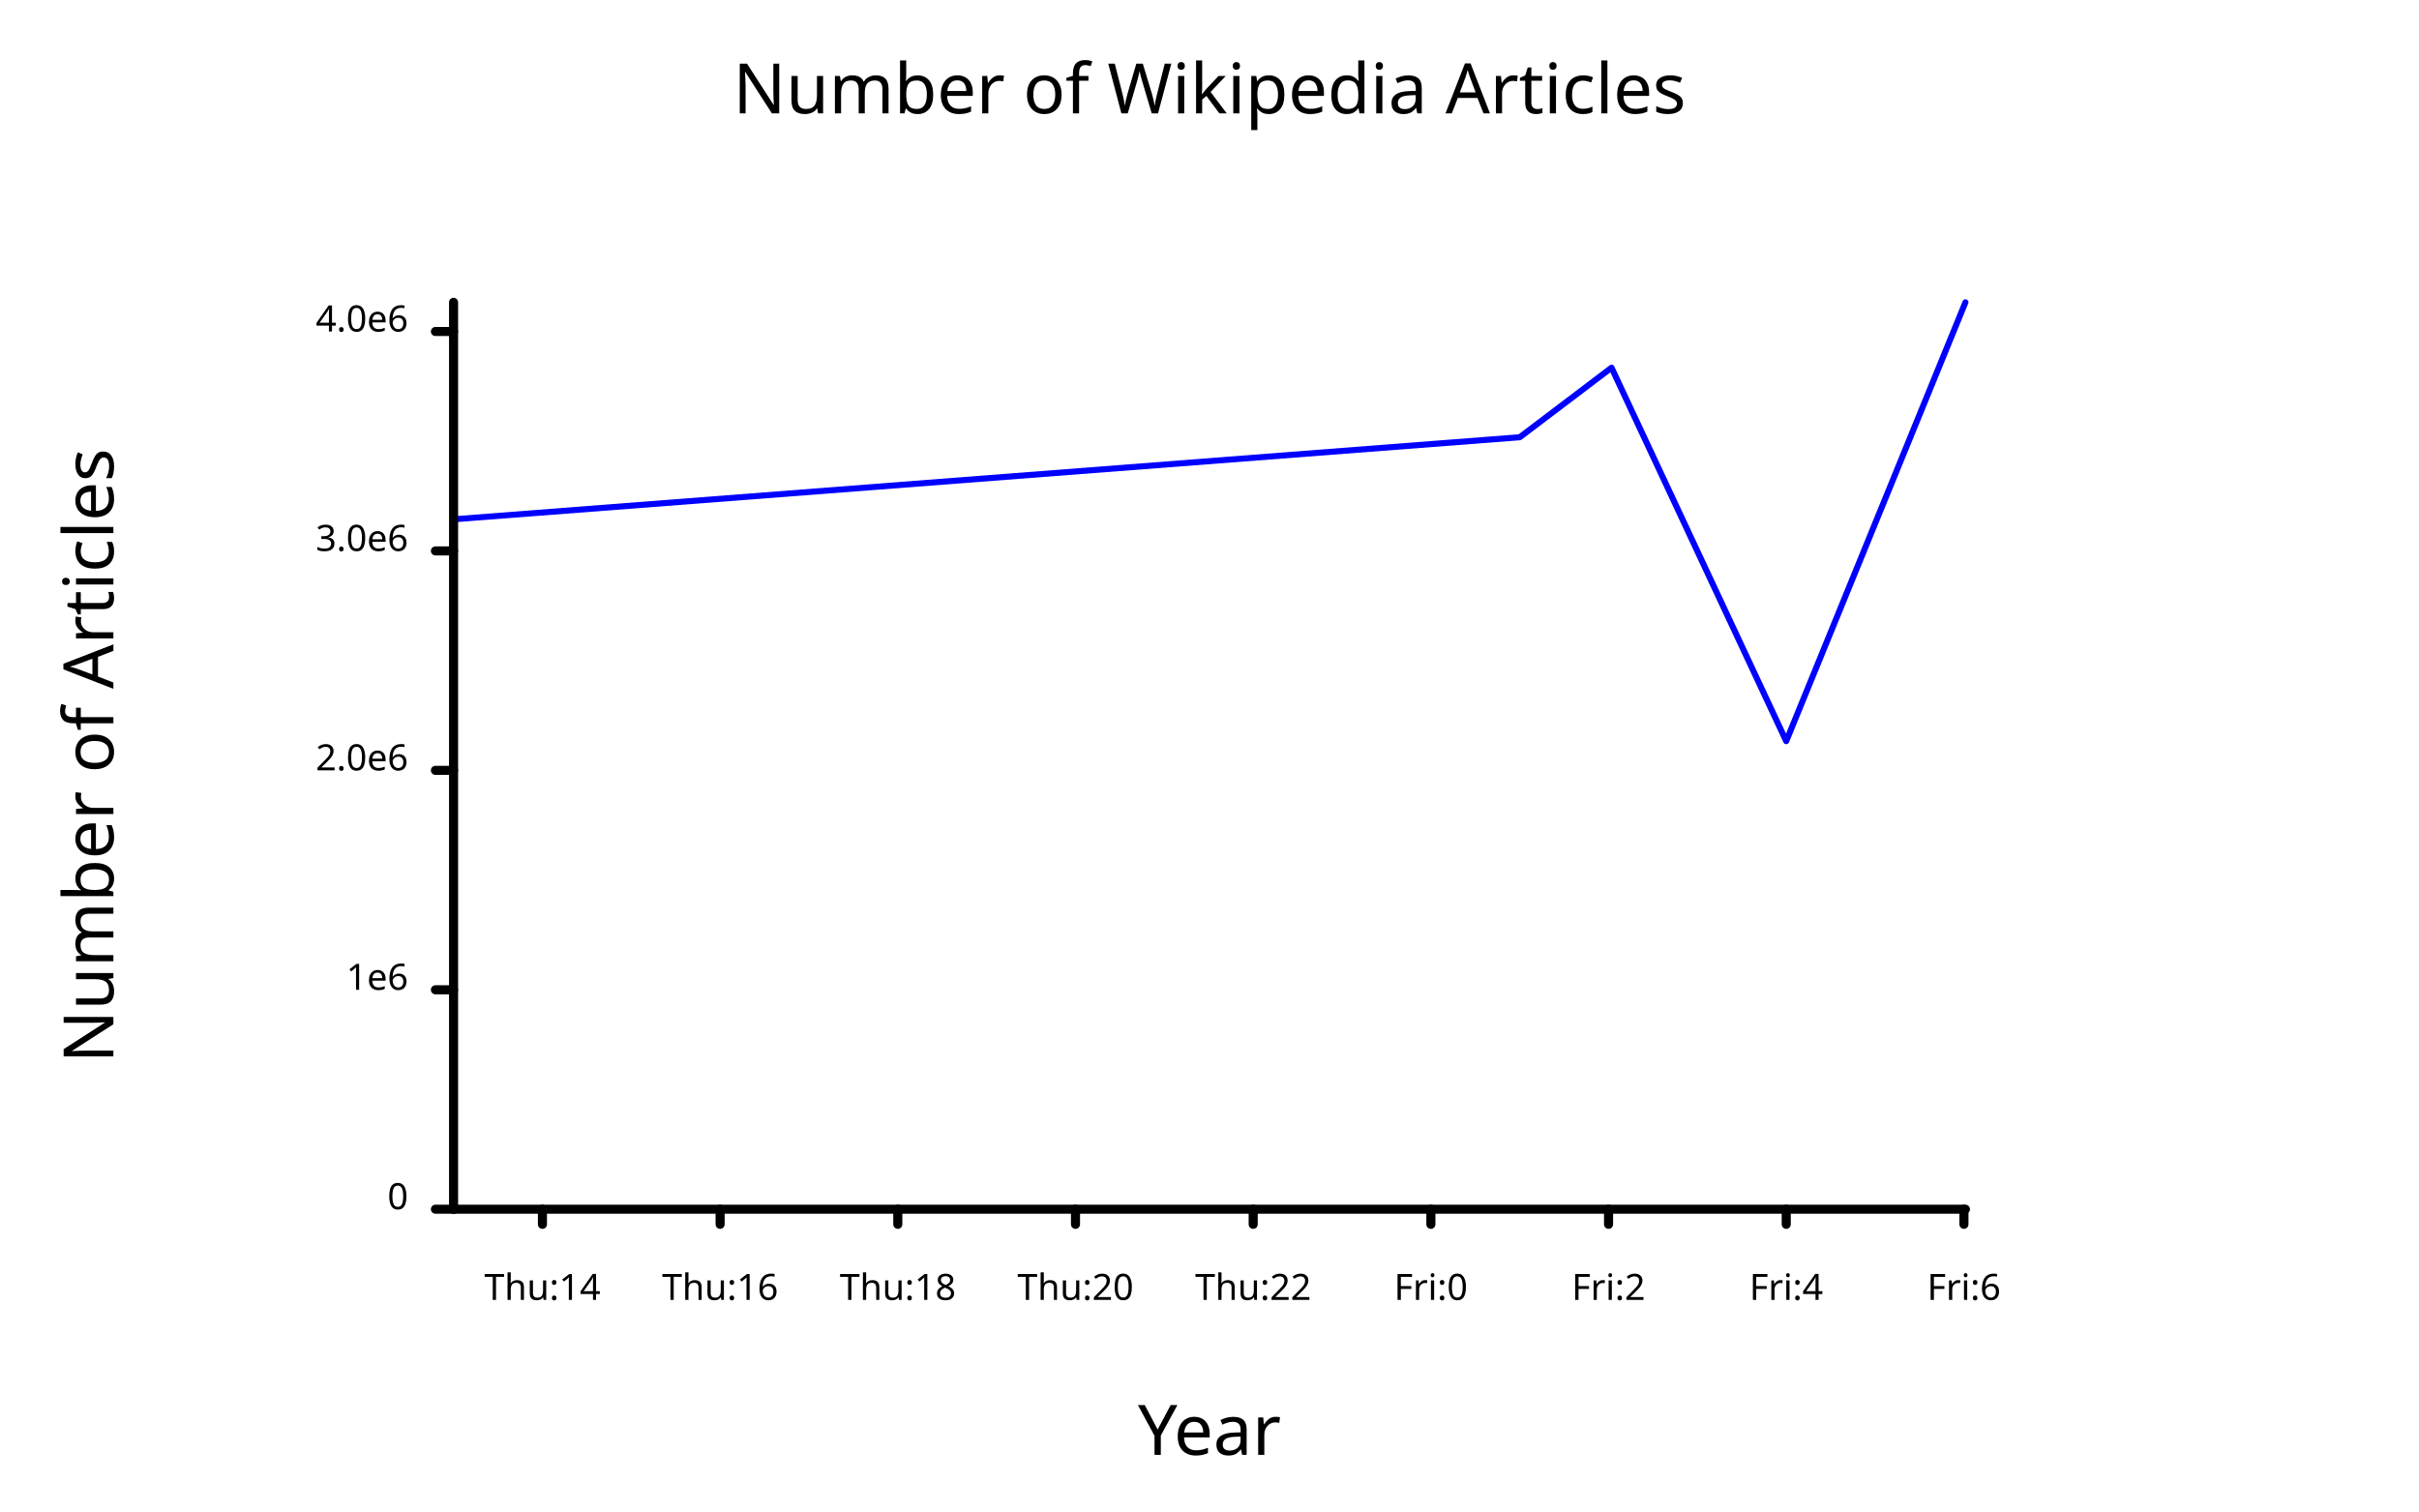
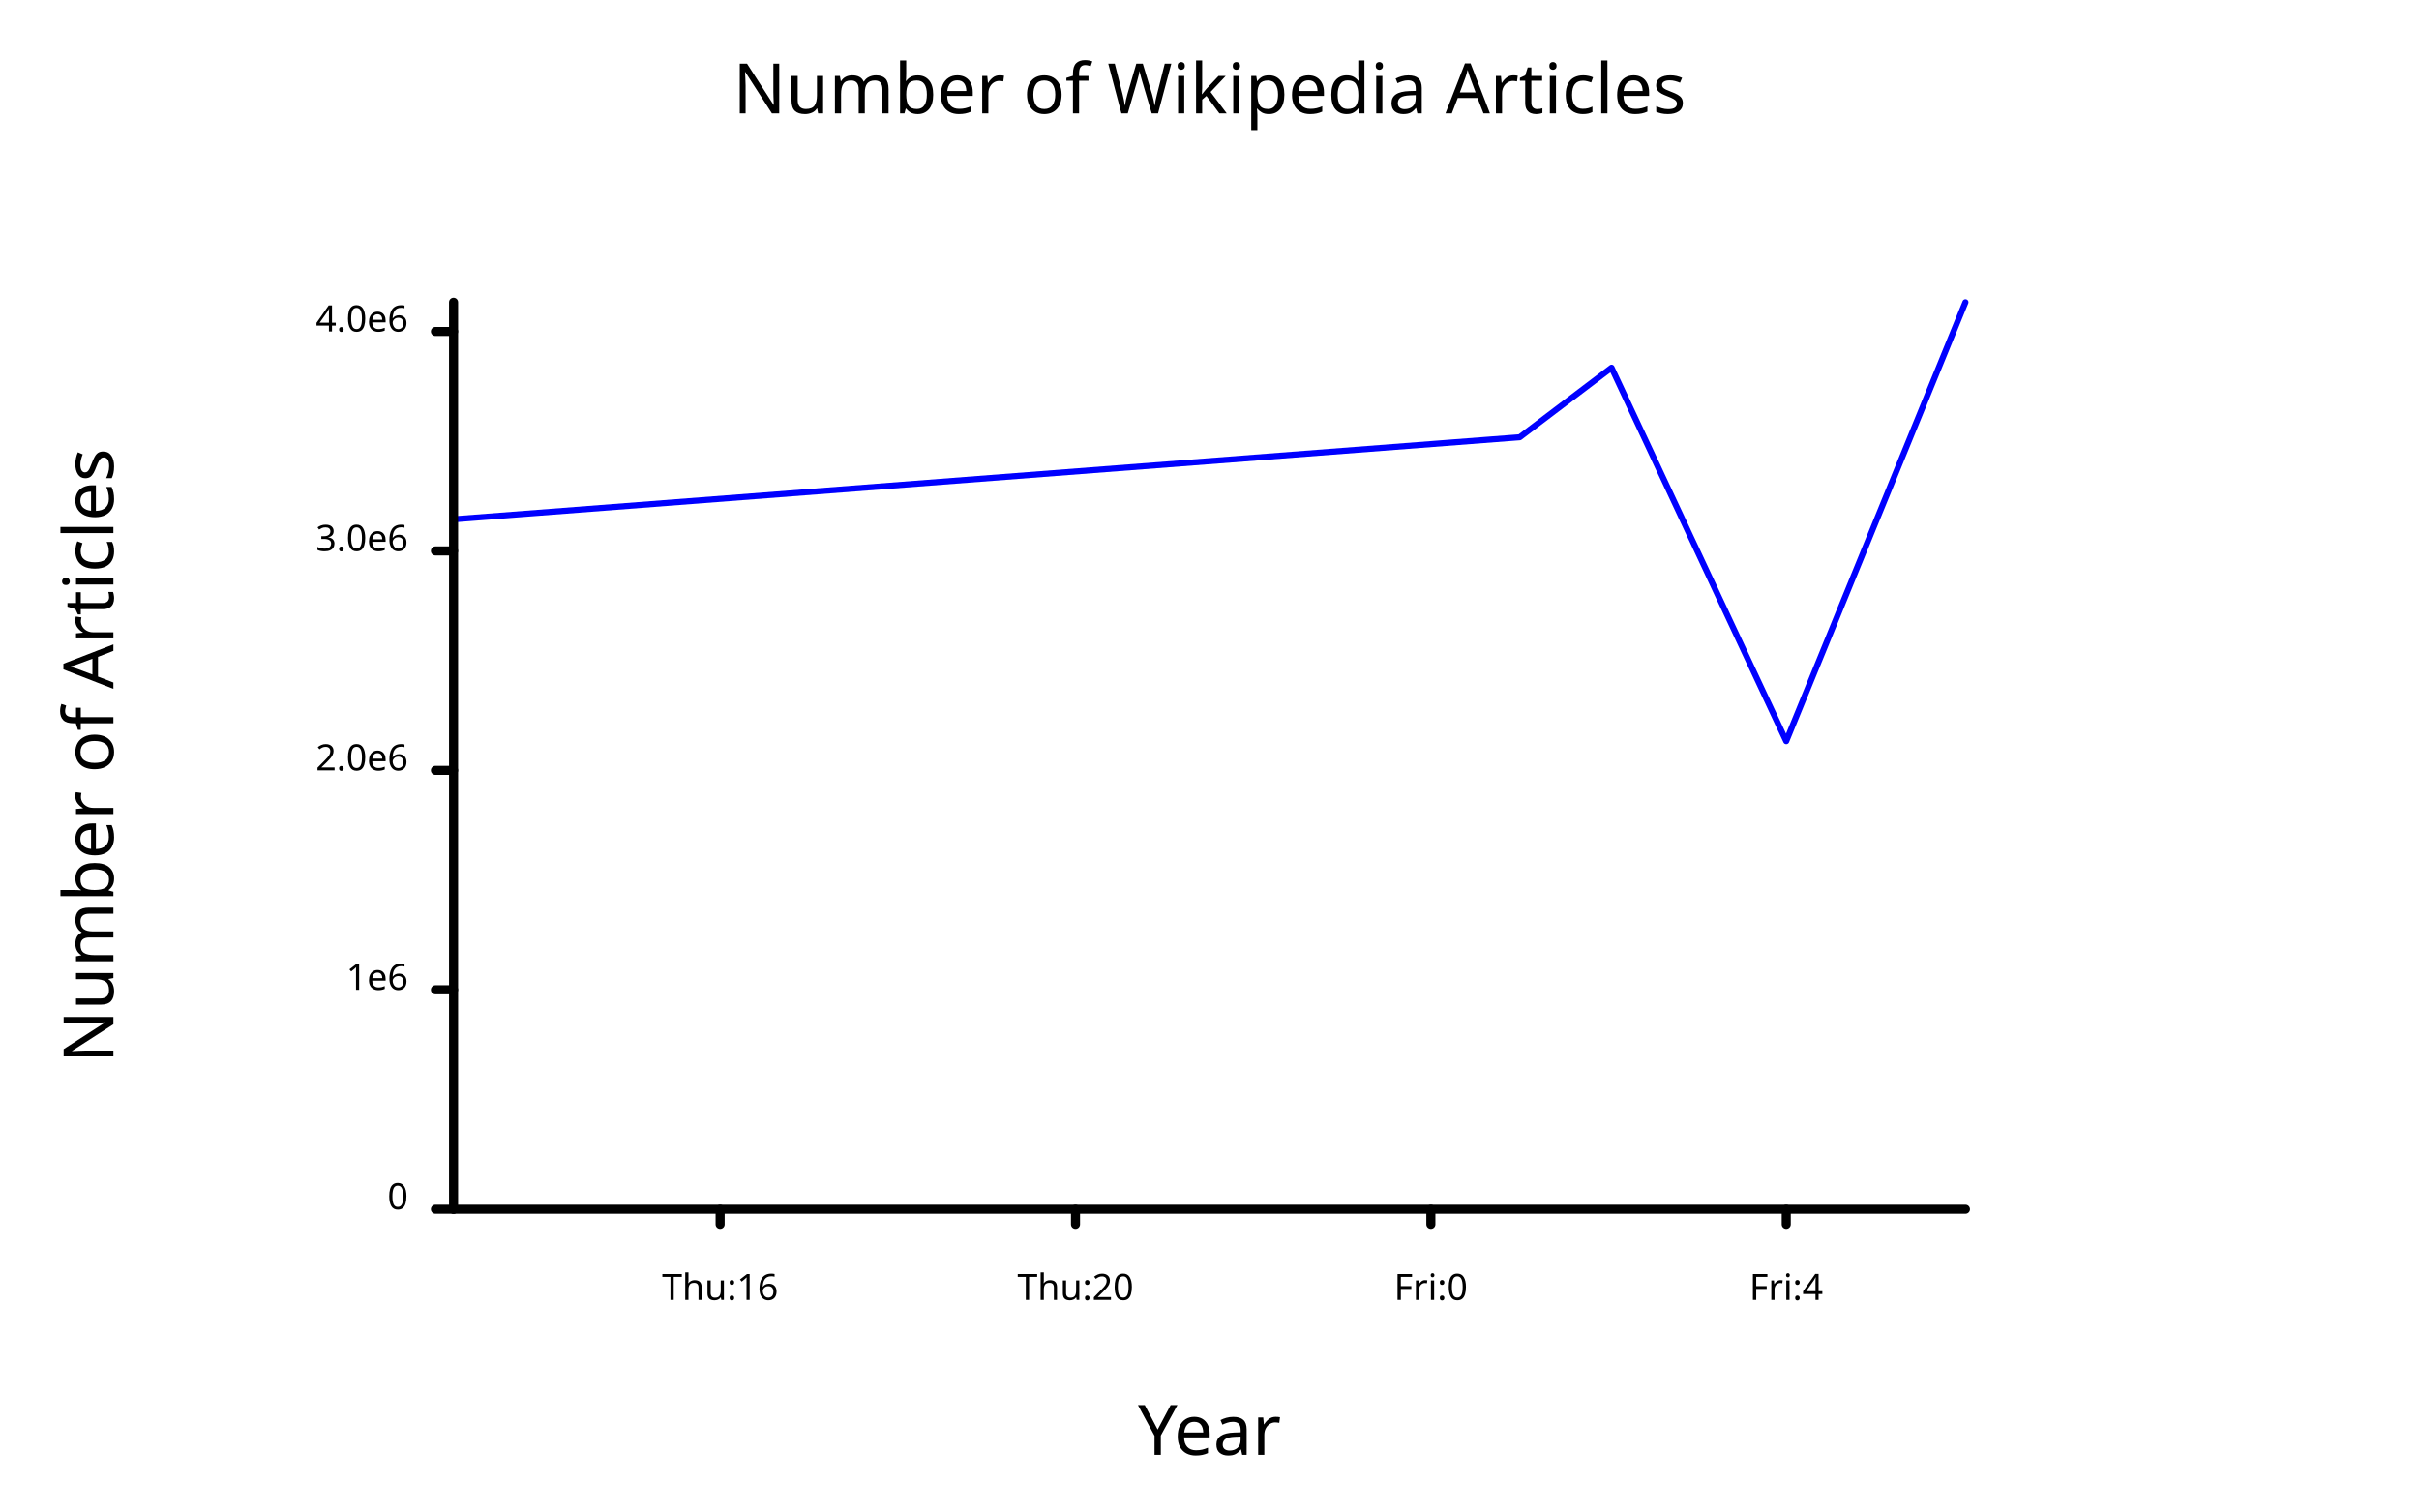
<svg xmlns="http://www.w3.org/2000/svg" class="poloto" width="800" height="500" viewBox="0 0 800 500">
  <style>.poloto { stroke-linecap:round; stroke-linejoin:round; font-family: 'Tahoma', sans-serif; background-color: AliceBlue;} .poloto_scatter{stroke-width:7} .poloto_line{stroke-width:2} .poloto_text{fill: black;} .poloto_axis_lines{stroke: black;stroke-width:3;fill:none;stroke-dasharray:none} .poloto0stroke{stroke:  blue;} .poloto1stroke{stroke:  red;} .poloto2stroke{stroke:  green;} .poloto3stroke{stroke:  gold;} .poloto4stroke{stroke:  aqua;} .poloto5stroke{stroke:  lime;} .poloto6stroke{stroke:  orange;} .poloto7stroke{stroke:  chocolate;} .poloto0fill{fill:blue;} .poloto1fill{fill:red;} .poloto2fill{fill:green;} .poloto3fill{fill:gold;} .poloto4fill{fill:aqua;} .poloto5fill{fill:lime;} .poloto6fill{fill:orange;} .poloto7fill{fill:chocolate;}</style>
  <text class="poloto_text poloto_legend_text" alignment-baseline="middle" text-anchor="start" font-size="large" x="675" y="100" />
  <path class="poloto_line poloto0stroke" fill="none" stroke="black" d=" M 150 171.788 L 502.592 144.641 L 532.962 121.631 L 590.73 245.173 L 650 100" />
  <text class="poloto_labels poloto_text poloto_title" alignment-baseline="start" text-anchor="middle" font-size="x-large" x="400" y="37.5"> Number of Wikipedia Articles</text>
  <text class="poloto_labels poloto_text poloto_xname" alignment-baseline="start" text-anchor="middle" font-size="x-large" x="400" y="481.25">Year</text>
  <text class="poloto_labels poloto_text poloto_yname" alignment-baseline="start" text-anchor="middle" font-size="x-large" transform="rotate(-90,37.5,250)" x="37.5" y="250">Number of Articles</text>
-   <line class="poloto_axis_lines" stroke="black" x1="179.39" x2="179.39" y1="400" y2="405" />
-   <text class="poloto_tick_labels poloto_text" alignment-baseline="start" text-anchor="middle" x="179.39" y="430">Thu:14</text>
  <line class="poloto_axis_lines" stroke="black" x1="238.154" x2="238.154" y1="400" y2="405" />
  <text class="poloto_tick_labels poloto_text" alignment-baseline="start" text-anchor="middle" x="238.154" y="430">Thu:16</text>
-   <line class="poloto_axis_lines" stroke="black" x1="296.918" x2="296.918" y1="400" y2="405" />
-   <text class="poloto_tick_labels poloto_text" alignment-baseline="start" text-anchor="middle" x="296.918" y="430">Thu:18</text>
  <line class="poloto_axis_lines" stroke="black" x1="355.682" x2="355.682" y1="400" y2="405" />
  <text class="poloto_tick_labels poloto_text" alignment-baseline="start" text-anchor="middle" x="355.682" y="430">Thu:20</text>
-   <line class="poloto_axis_lines" stroke="black" x1="414.446" x2="414.446" y1="400" y2="405" />
-   <text class="poloto_tick_labels poloto_text" alignment-baseline="start" text-anchor="middle" x="414.446" y="430">Thu:22</text>
  <line class="poloto_axis_lines" stroke="black" x1="473.21" x2="473.21" y1="400" y2="405" />
  <text class="poloto_tick_labels poloto_text" alignment-baseline="start" text-anchor="middle" x="473.21" y="430">Fri:0</text>
-   <line class="poloto_axis_lines" stroke="black" x1="531.974" x2="531.974" y1="400" y2="405" />
-   <text class="poloto_tick_labels poloto_text" alignment-baseline="start" text-anchor="middle" x="531.974" y="430">Fri:2</text>
  <line class="poloto_axis_lines" stroke="black" x1="590.738" x2="590.738" y1="400" y2="405" />
  <text class="poloto_tick_labels poloto_text" alignment-baseline="start" text-anchor="middle" x="590.738" y="430">Fri:4</text>
-   <line class="poloto_axis_lines" stroke="black" x1="649.502" x2="649.502" y1="400" y2="405" />
-   <text class="poloto_tick_labels poloto_text" alignment-baseline="start" text-anchor="middle" x="649.502" y="430">Fri:6</text>
  <line class="poloto_axis_lines" stroke="black" x1="150" x2="144" y1="400" y2="400" />
  <text class="poloto_tick_labels poloto_text" alignment-baseline="middle" text-anchor="end" x="135" y="400">0</text>
  <line class="poloto_axis_lines" stroke="black" x1="150" x2="144" y1="327.414" y2="327.414" />
  <text class="poloto_tick_labels poloto_text" alignment-baseline="middle" text-anchor="end" x="135" y="327.414">1e6</text>
  <line class="poloto_axis_lines" stroke="black" x1="150" x2="144" y1="254.827" y2="254.827" />
  <text class="poloto_tick_labels poloto_text" alignment-baseline="middle" text-anchor="end" x="135" y="254.827">2.0e6</text>
  <line class="poloto_axis_lines" stroke="black" x1="150" x2="144" y1="182.241" y2="182.241" />
  <text class="poloto_tick_labels poloto_text" alignment-baseline="middle" text-anchor="end" x="135" y="182.241">3.0e6</text>
  <line class="poloto_axis_lines" stroke="black" x1="150" x2="144" y1="109.654" y2="109.654" />
  <text class="poloto_tick_labels poloto_text" alignment-baseline="middle" text-anchor="end" x="135" y="109.654">4.0e6</text>
  <path stroke="black" fill="none" class="poloto_axis_lines" d=" M 150 400 L 650 400" />
  <path stroke="black" fill="none" class="poloto_axis_lines" d=" M 150 400 L 150 100" />
</svg>
